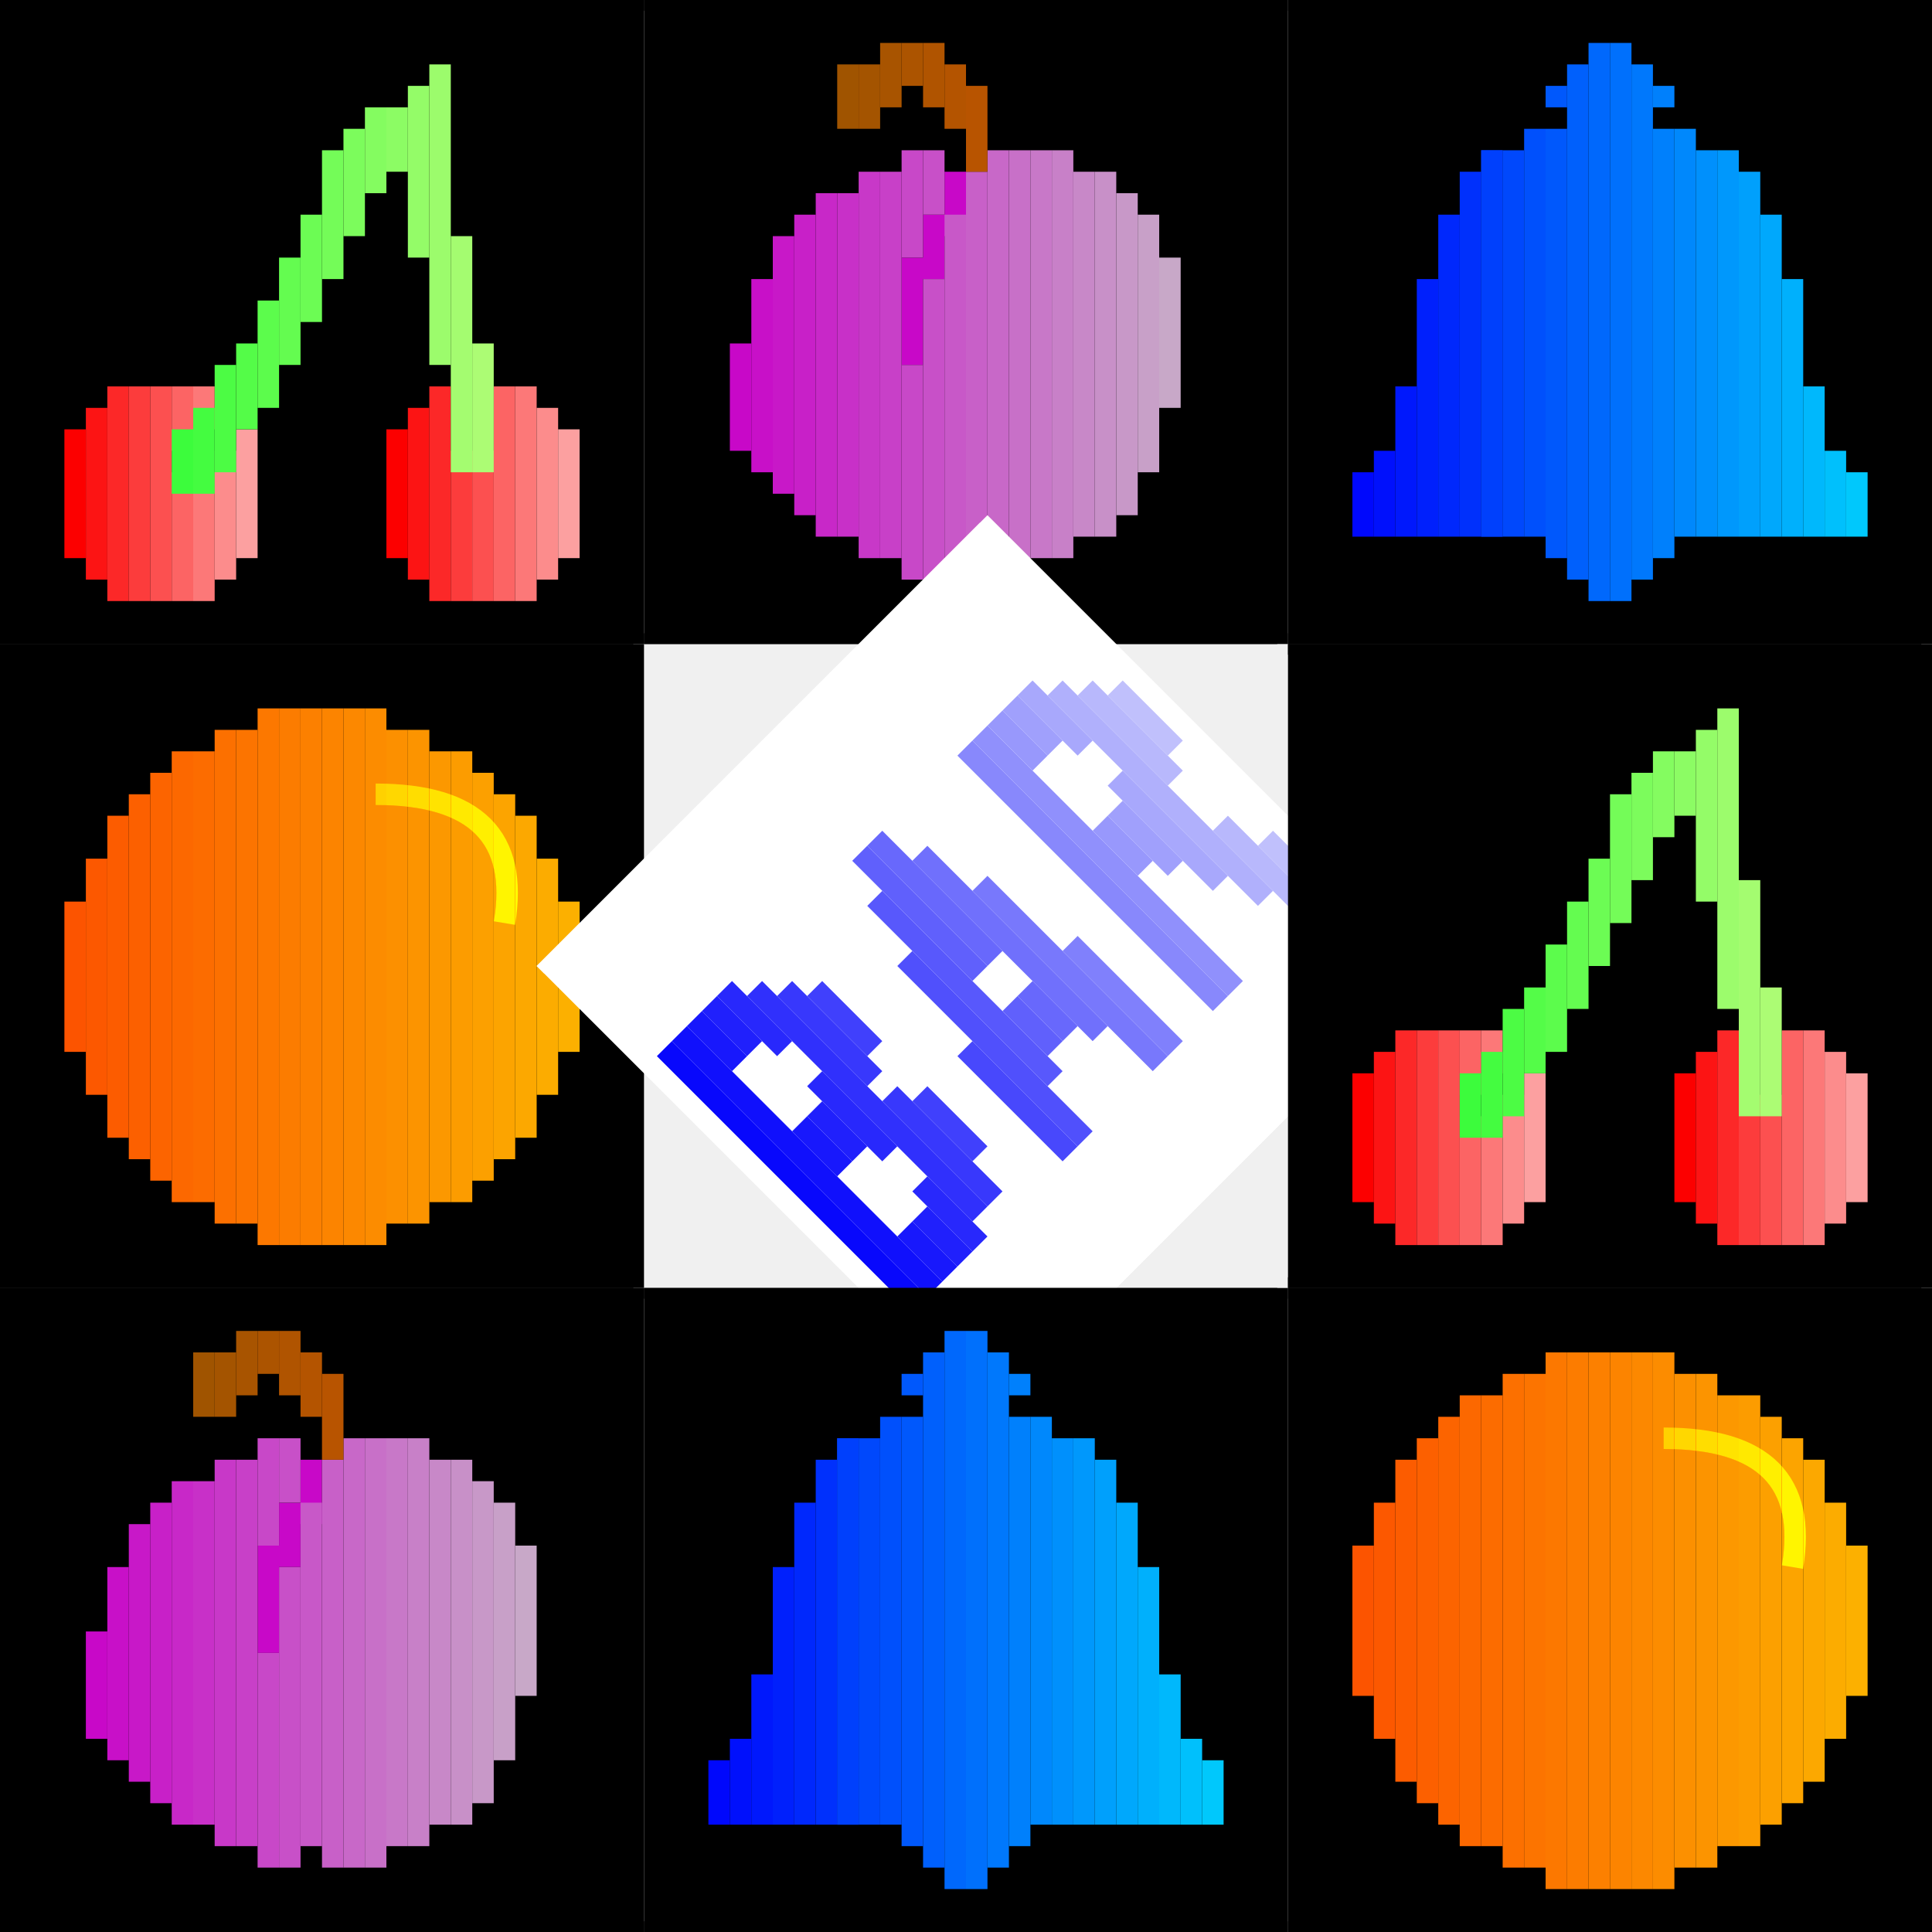
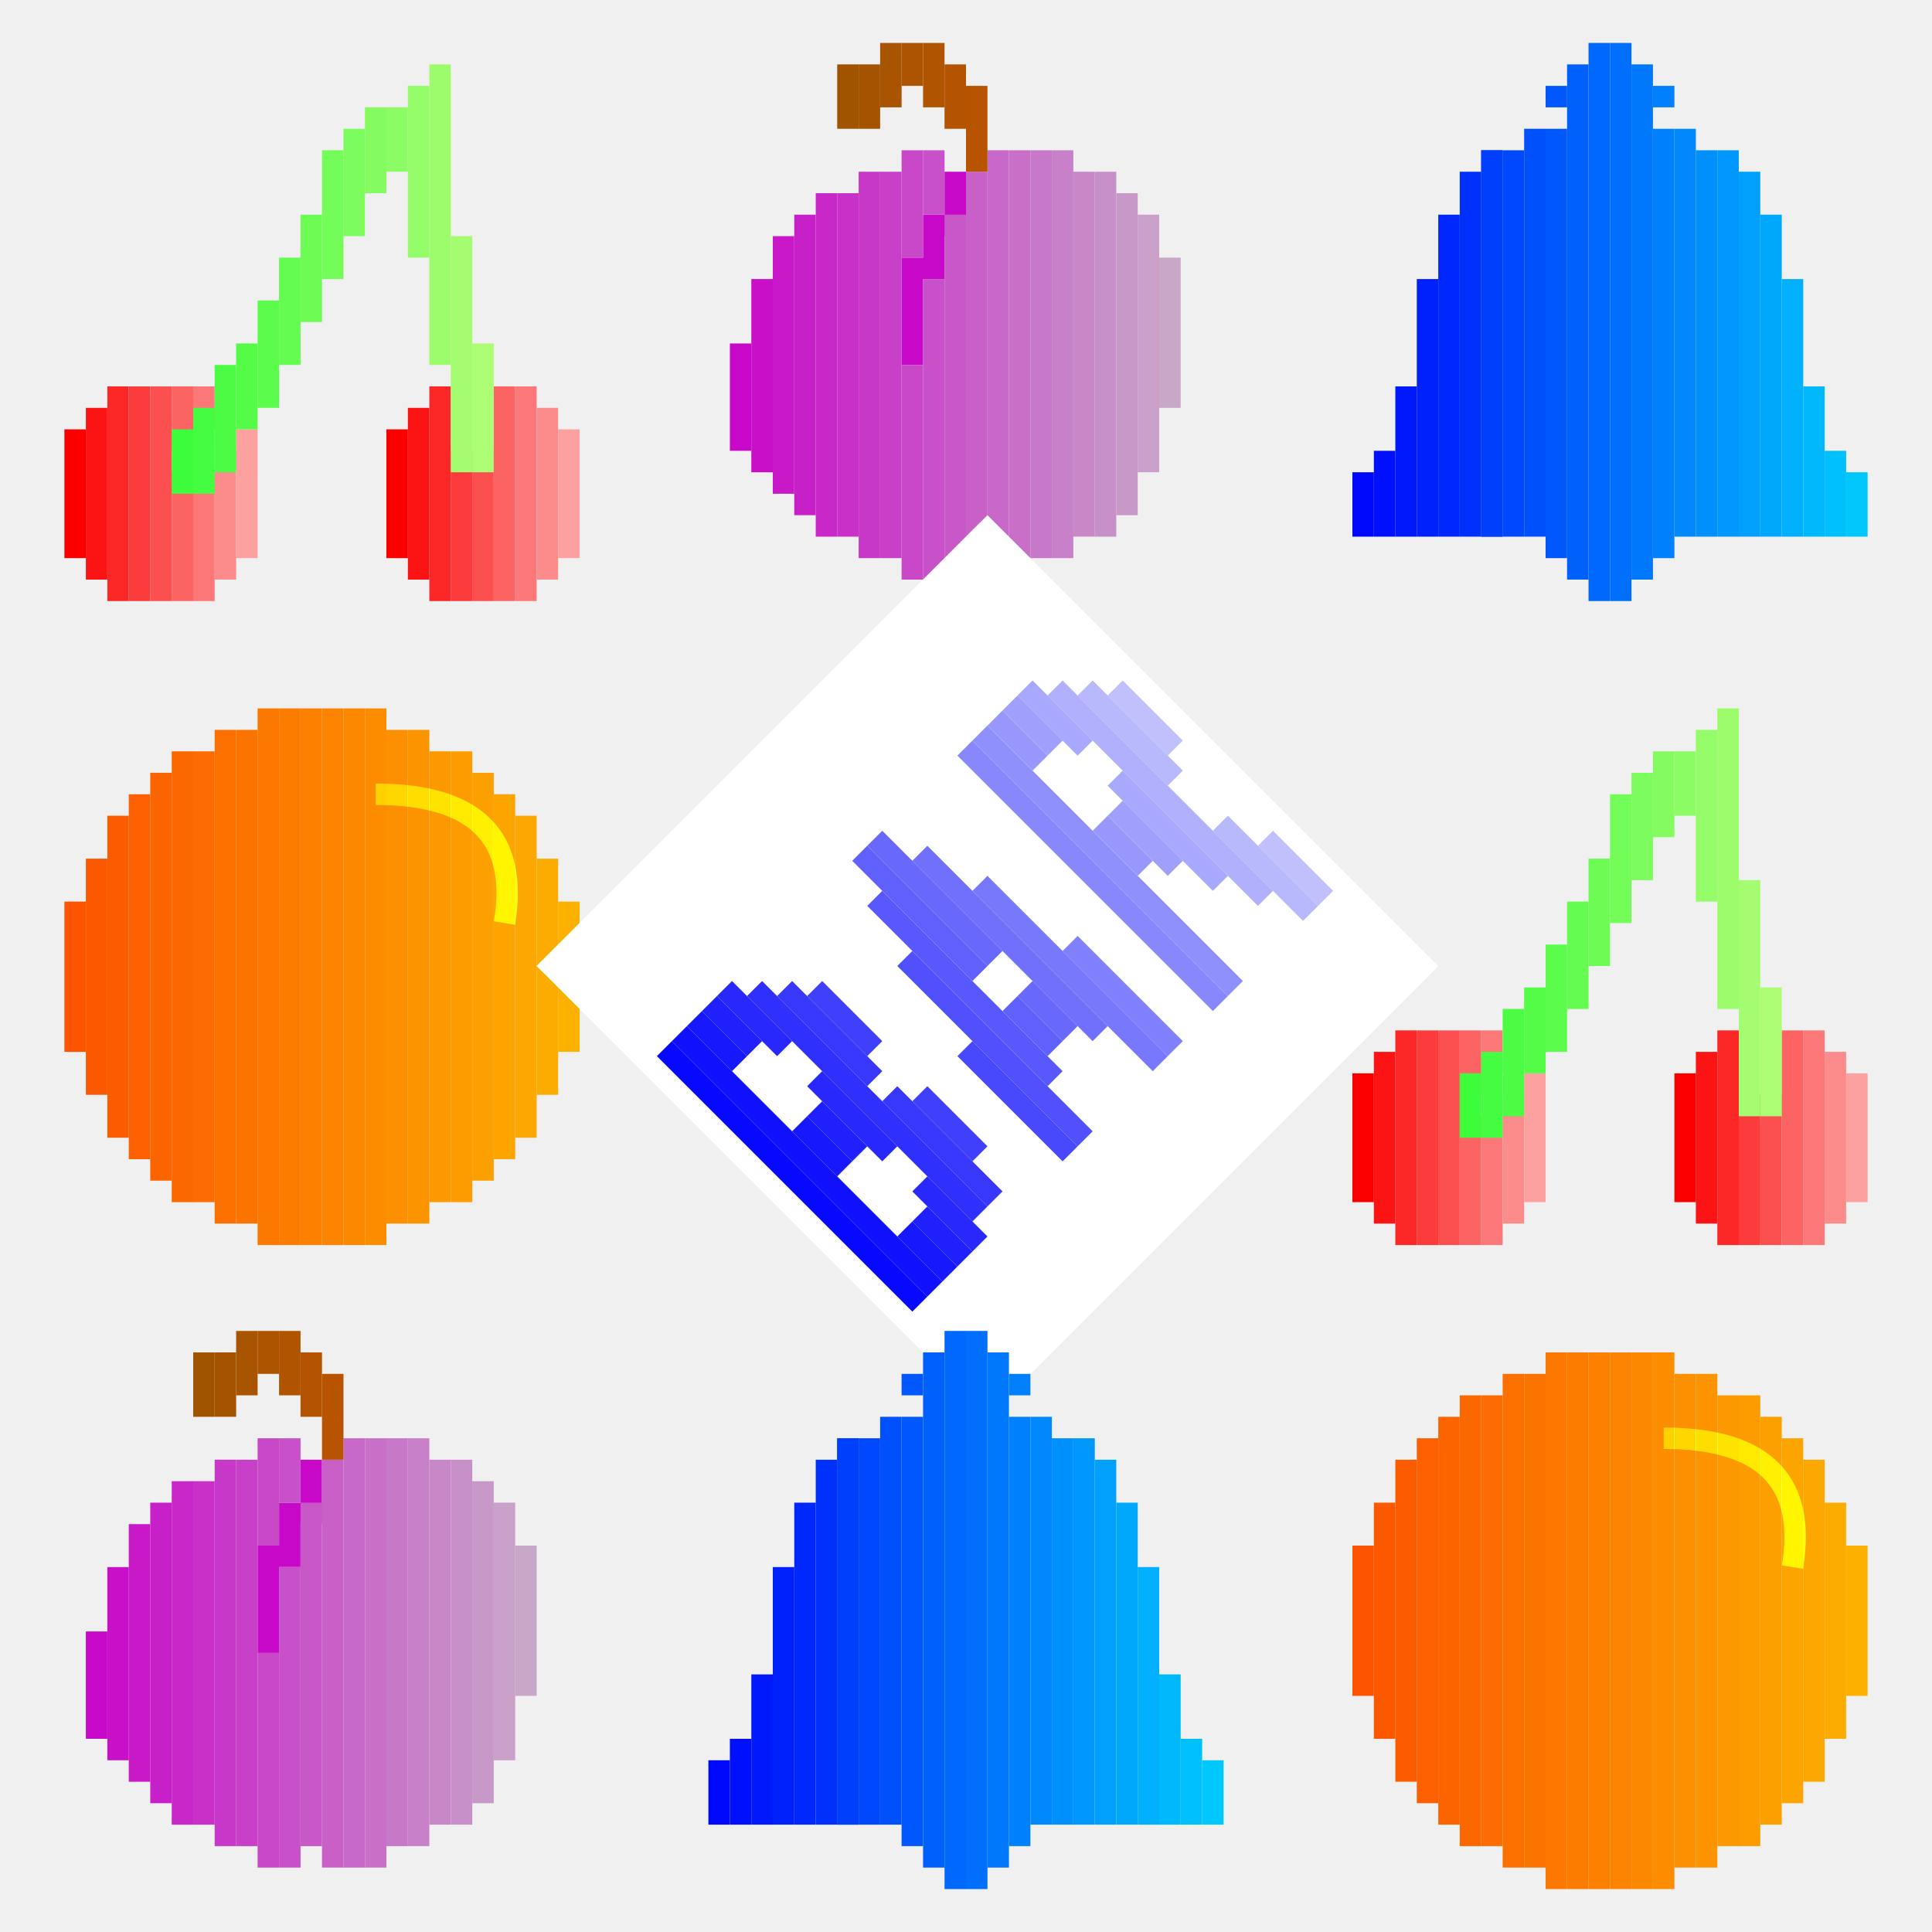
<svg xmlns="http://www.w3.org/2000/svg" xmlns:ns2="https://boxy-svg.com" xmlns:xlink="http://www.w3.org/1999/xlink" viewBox="0 0 90 90" width="90px" height="90px">
  <defs>
    <symbol id="symbol-cherry" viewBox="0.5 0 30 30">
      <g>
        <path d="M 0,0 V 30 H 30 V 0z" class="cherry-background" />
        <path d="M 4,20 V 26 M 19,20 V 26" class="cherry4" />
        <path d="M 5,19 V 27 M 20,19 V 27" class="cherry5" />
        <path d="M 6,18 V 28 M 21,18 V 28" class="cherry6" />
        <path d="M 7,18 V 28 M 22,21 V 28" class="cherry7" />
        <path d="M 8,18 V 28 M 23,21 V 28" class="cherry8" />
        <path d="M 9,18 V 21 M 9,22 V 28 M 24,18 V 28" class="cherry9" />
        <path d="M 10,18 V 20 M 10,22 V 28 M 25,18 V 28" class="cherry10" />
        <path d="M 11,21 V 27 M 26,19 V 27" class="cherry11" />
        <path d="M 12,20 V 26 M 27,20 V 26" class="cherry12" />
        <path d="M 9,20 V 23" class="cherry-stem9" />
        <path d="M 10,19 V 23" class="cherry-stem10" />
        <path d="M 11,17 V 22" class="cherry-stem11" />
        <path d="M 12,16 V 20" class="cherry-stem12" />
        <path d="M 13,14 V 19" class="cherry-stem13" />
        <path d="M 14,12 V 17" class="cherry-stem14" />
        <path d="M 15,10 V 15" class="cherry-stem15" />
        <path d="M 16,7 V 13" class="cherry-stem16" />
        <path d="M 17,6 V 11" class="cherry-stem17" />
        <path d="M 18,5 V 9" class="cherry-stem18" />
        <path d="M 19,5 V 8" class="cherry-stem19" />
        <path d="M 20,4 V 12" class="cherry-stem20" />
        <path d="M 21,3 V 17" class="cherry-stem21" />
        <path d="M 22,11 V 22" class="cherry-stem22" />
        <path d="M 23,16 V 22" class="cherry-stem23" />
      </g>
    </symbol>
    <symbol id="symbol-plum" viewBox="0.5 0 30 30">
      <g>
        <path d="M 0,0 V 30 H 30 V 0z" class="plum-background" />
        <path d="M 5,16 V 21 M 13,12 V 17 M 14,10 V 13 M 15,8 V 11" class="plum-dark-line" />
        <path d="M 6,13 V 22" class="plum6" />
        <path d="M 7,11 V 23" class="plum7" />
        <path d="M 8,10 V 24" class="plum8" />
        <path d="M 9,9 V 25" class="plum9" />
        <path d="M 10,9 V 25" class="plum10" />
        <path d="M 11,8 V 26" class="plum11" />
        <path d="M 12,8 V 26" class="plum12" />
        <path d="M 13,7 V 12 M 13,17 V 27" class="plum13" />
        <path d="M 14,7 V 10 M 14,13 V 27" class="plum14" />
        <path d="M 15,10 V 26" class="plum15" />
        <path d="M 16,8 V 27" class="plum16" />
        <path d="M 17,7 V 27" class="plum17" />
        <path d="M 18,7 V 27" class="plum18" />
        <path d="M 19,7 V 26" class="plum19" />
        <path d="M 20,7 V 26" class="plum20" />
        <path d="M 21,8 V 25" class="plum21" />
        <path d="M 22,8 V 25" class="plum22" />
        <path d="M 23,9 V 24" class="plum23" />
        <path d="M 24,10 V 22" class="plum24" />
        <path d="M 25,12 V 19" class="plum25" />
        <path d="M 10,3 V 6" class="plum-stem10" />
        <path d="M 11,3 V 6" class="plum-stem11" />
        <path d="M 12,2 V 5" class="plum-stem12" />
        <path d="M 13,2 V 4" class="plum-stem13" />
        <path d="M 14,2 V 5" class="plum-stem14" />
        <path d="M 15,3 V 6" class="plum-stem15" />
        <path d="M 16,4 V 8" class="plum-stem16" />
      </g>
    </symbol>
    <symbol id="symbol-bell" viewBox="0.5 0 30 30">
      <g>
        <path d="M 0,0 V 30 H 30 V 0z" class="bell-background" />
        <path d="M 4 22 V 25" class="bell1" />
        <path d="M 5 21 V 25" class="bell2" />
        <path d="M 6 18 V 25" class="bell3" />
        <path d="M 7 13 V 25" class="bell4" />
        <path d="M 8 10 V 25" class="bell5" />
        <path d="M 9 8 V 25" class="bell6" />
        <path d="M 10 7 V 25" class="bell7" />
        <path d="M 10 7 V 25" class="bell8" />
        <path d="M 11 7 V 25" class="bell9" />
        <path d="M 12 6 V 25" class="bell10" />
        <path d="M 13 6 V 26 M 13 4 V 5" class="bell11" />
        <path d="M 14 3 V 27" class="bell12" />
        <path d="M 15 2 V 28" class="bell13" />
        <path d="M 16 2 V 28" class="bell14" />
        <path d="M 17 3 V 27" class="bell15" />
        <path d="M 18 6 V 26 M 18 4 V 5" class="bell16" />
        <path d="M 19 6 V 25" class="bell17" />
        <path d="M 20 7 V 25" class="bell18" />
        <path d="M 21 7 V 25" class="bell19" />
        <path d="M 22 8 V 25" class="bell20" />
        <path d="M 23 10 V 25" class="bell21" />
        <path d="M 24 13 V 25" class="bell22" />
        <path d="M 25 18 V 25" class="bell23" />
        <path d="M 26 21 V 25" class="bell24" />
        <path d="M 27 22 V 25" class="bell25" />
      </g>
    </symbol>
    <symbol id="symbol-orange" viewBox="0.5 0 30 30">
      <g>
        <path d="M 0,0 V 30 H 30 V 0z" class="orange-background" />
        <path d="M 4,12 V 19" class="orange4" />
        <path d="M 5,10 V 21" class="orange5" />
        <path d="M 6,8 V 23" class="orange6" />
        <path d="M 7,7 V 24" class="orange7" />
        <path d="M 8,6 V 25" class="orange8" />
        <path d="M 9,5 V 26" class="orange9" />
        <path d="M 10,5 V 26" class="orange10" />
        <path d="M 11,4 V 27" class="orange11" />
        <path d="M 12,4 V 27" class="orange12" />
        <path d="M 13,3 V 28" class="orange13" />
        <path d="M 14,3 V 28" class="orange14" />
        <path d="M 15,3 V 28" class="orange15" />
        <path d="M 16,3 V 28" class="orange16" />
        <path d="M 17,3 V 28" class="orange17" />
        <path d="M 18,3 V 28" class="orange18" />
        <path d="M 19,4 V 27" class="orange19" />
        <path d="M 20,4 V 27" class="orange20" />
        <path d="M 21,5 V 26" class="orange21" />
        <path d="M 22,5 V 26" class="orange22" />
        <path d="M 23,6 V 25" class="orange23" />
        <path d="M 24,7 V 24" class="orange24" />
        <path d="M 25,8 V 23" class="orange25" />
        <path d="M 26,10 V 21" class="orange26" />
        <path d="M 27,12 V 19" class="orange27" />
        <path d="M 24,13 Q 25,7 18,7" class="orange-stem" />
      </g>
    </symbol>
    <symbol id="symbol-bar" viewBox="0.5 0 30 30">
      <g>
        <path d="M 0,0 V 30 H 30 V 0z" class="bar-background" />
        <path d="M 2,7 V 24" class="bar2" />
        <path d="M 3,7 V 24" class="bar3" />
        <path d="M 4,7 V 10 M 4,14 V 17 M 4,21 V 24" class="bar4" />
        <path d="M 5,7 V 10 M 5,14 V 17 M 5,21 V 24" class="bar5" />
        <path d="M 6,7 V 11 M 6,13 V 18 M 6,20 V 24" class="bar6" />
        <path d="M 7,8 V 12 M 7,12 V 19 M 7,19 V 23" class="bar7" />
        <path d="M 8,9 V 15 M 8,16 V 23" class="bar8" />
        <path d="M 9,10 V 14 M 9,17 V 21" class="bar9" />
        <path d="M 12,17 V 24" class="bar12" />
        <path d="M 13,12 V 24" class="bar13" />
        <path d="M 14,9 V 21" class="bar14" />
        <path d="M 15,7 V 15 M 15,17 V 20" class="bar15" />
        <path d="M 16,7 V 15 M 16,17 V 20" class="bar16" />
        <path d="M 17,9 V 21" class="bar17" />
        <path d="M 18,12 V 24" class="bar18" />
        <path d="M 19,17 V 24" class="bar19" />
        <path d="M 22,7 V 24" class="bar22" />
        <path d="M 23,7 V 24" class="bar23" />
        <path d="M 24,7 V 10 M 24,14 V 17" class="bar24" />
        <path d="M 25,7 V 10 M 25,14 V 18" class="bar25" />
        <path d="M 26,7 V 11 M 26,13 V 20" class="bar26" />
        <path d="M 27,8 V 12 M 27,12 V 16 M 27,16 V 22" class="bar27" />
        <path d="M 28,9 V 15 M 28,18 V 24" class="bar28" />
        <path d="M 29,10 V 14 M 29,20 V 24" class="bar29" />
      </g>
    </symbol>
  </defs>
  <style>
-     .bell-background {stroke: #000000; paint-order: stroke; fill: rgb(0, 0, 0);}
+     .bell-background {stroke: "none"; paint-order: stroke; fill: "transparent"; fill-opacity: 0}
    .bell1 {stroke: #0008fc;}
    .bell2 {stroke: #0010fc;}
    .bell3 {stroke: #0018fc;}
    .bell4 {stroke: #0020fc;}
    .bell5 {stroke: #0028fc;}
    .bell6 {stroke: #0030fc;}
    .bell7 {stroke: #0038fc;}
    .bell8 {stroke: #0040fc;}
    .bell9 {stroke: #0048fc;}
    .bell10 {stroke: #0050fc;}
    .bell11 {stroke: #0058fc;}
    .bell12 {stroke: #0060fc;}
    .bell13 {stroke: #0068fc;}
    .bell14 {stroke: #0070fc;}
    .bell15 {stroke: #0078fc;}
    .bell16 {stroke: #0080fc;}
    .bell17 {stroke: #0088fc;}
    .bell18 {stroke: #0090fc;}
    .bell19 {stroke: #0098fc;}
    .bell20 {stroke: #00a0fc;}
    .bell21 {stroke: #00a8fc;}
    .bell22 {stroke: #00b0fc;}
    .bell23 {stroke: #00b8fc;}
    .bell24 {stroke: #00c0fc;}
    .bell25 {stroke: #00c8fc;}
-     .plum-background {stroke: #000000; paint-order: stroke; fill: rgb(0, 0, 0);}
+     .plum-background {stroke: "none"; paint-order: stroke; fill: "transparent"; fill-opacity: 0}
    .plum-dark-line {stroke: #c808c8;}
    .plum6 {stroke: #c810c8;}
    .plum7 {stroke: #c818c8;}
    .plum8 {stroke: #c820c8;}
    .plum9 {stroke: #c828c8;}
    .plum10 {stroke: #c830c8;}
    .plum11 {stroke: #c838c8;}
    .plum12 {stroke: #c840c8;}
    .plum13 {stroke: #c848c8;}
    .plum14 {stroke: #c850c8;}
    .plum15 {stroke: #c858c8;}
    .plum16 {stroke: #c860c8;}
    .plum17 {stroke: #c868c8;}
    .plum18 {stroke: #c870c8;}
    .plum19 {stroke: #c878c8;}
    .plum20 {stroke: #c880c8;}
    .plum21 {stroke: #c888c8;}
    .plum22 {stroke: #c890c8;}
    .plum23 {stroke: #c898c8;}
    .plum24 {stroke: #c8a0c8;}
    .plum25 {stroke: #c8a8c8;}
    .plum-stem10 {stroke: #a05400;}
    .plum-stem11 {stroke: #a45400;}
    .plum-stem12 {stroke: #a85400;}
    .plum-stem13 {stroke: #ac5400;}
    .plum-stem14 {stroke: #b05400;}
    .plum-stem15 {stroke: #b45400;}
    .plum-stem16 {stroke: #b85400;}
-     .orange-background {stroke: #000000; paint-order: stroke; fill: rgb(0, 0, 0);}
+     .orange-background {stroke: "none"; paint-order: stroke; fill: "transparent"; fill-opacity: 0}
    .orange4 {stroke: #fc5400;}
    .orange5 {stroke: #fc5800;}
    .orange6 {stroke: #fc5c00;}
    .orange7 {stroke: #fc6000;}
    .orange8 {stroke: #fc6400;}
    .orange9 {stroke: #fc6800;}
    .orange10 {stroke: #fc6c00;}
    .orange11 {stroke: #fc7000;}
    .orange12 {stroke: #fc7400;}
    .orange13 {stroke: #fc7800;}
    .orange14 {stroke: #fc7c00;}
    .orange15 {stroke: #fc8000;}
    .orange16 {stroke: #fc8400;}
    .orange17 {stroke: #fc8800;}
    .orange18 {stroke: #fc8c00;}
    .orange19 {stroke: #fc9000;}
    .orange20 {stroke: #fc9400;}
    .orange21 {stroke: #fc9800;}
    .orange22 {stroke: #fc9c00;}
    .orange23 {stroke: #fca000;}
    .orange24 {stroke: #fca400;}
    .orange25 {stroke: #fca800;}
    .orange26 {stroke: #fcac00;}
    .orange27 {stroke: #fcb000;}
    .orange-stem {stroke: #fc5400; fill="transparent"; mix-blend-mode: color-dodge;}
    .bar-background {stroke: #ffffff; paint-order: stroke; fill: rgb(255, 255, 255);}
    .bar2 {stroke: #0808fc;}
    .bar3 {stroke: #1010fc;}
    .bar4 {stroke: #1818fc;}
    .bar5 {stroke: #2020fc;}
    .bar6 {stroke: #2828fc;}
    .bar7 {stroke: #3030fc;}
    .bar8 {stroke: #3838fc;}
    .bar9 {stroke: #4040fc;}
    .bar12 {stroke: #4848fc;}
    .bar13 {stroke: #5050fc;}
    .bar14 {stroke: #5858fc;}
    .bar15 {stroke: #6060fc;}
    .bar16 {stroke: #6868fc;}
    .bar17 {stroke: #7070fc;}
    .bar18 {stroke: #7878fc;}
    .bar19 {stroke: #8080fc;}
    .bar22 {stroke: #8888fc;}
    .bar23 {stroke: #9090fc;}
    .bar24 {stroke: #9898fc;}
    .bar25 {stroke: #a0a0fc;}
    .bar26 {stroke: #a8a8fc;}
    .bar27 {stroke: #b0b0fc;}
    .bar28 {stroke: #b8b8fc;}
    .bar29 {stroke: #c0c0fc;}
-     .cherry-background {stroke: #000000; paint-order: stroke; fill: rgb(0, 0, 0);}
+     .cherry-background {stroke: "none"; paint-order: stroke; fill: "transparent"; fill-opacity: 0}
    .cherry4 {stroke: #fc0000;}
    .cherry5 {stroke: #fc1414;}
    .cherry6 {stroke: #fc2828;}
    .cherry7 {stroke: #fc3c3c;}
    .cherry8 {stroke: #fc5050;}
    .cherry9 {stroke: #fc6464;}
    .cherry10 {stroke: #fc7878;}
    .cherry11 {stroke: #fc8c8c;}
    .cherry12 {stroke: #fca0a0;}
    .cherry-stem9 {stroke: #3cfc3c;}
    .cherry-stem10 {stroke: #44fc40;}
    .cherry-stem11 {stroke: #4cfc44;}
    .cherry-stem12 {stroke: #54fc48;}
    .cherry-stem13 {stroke: #5cfc4c;}
    .cherry-stem14 {stroke: #64fc50;}
    .cherry-stem15 {stroke: #6cfc54;}
    .cherry-stem16 {stroke: #74fc58;}
    .cherry-stem17 {stroke: #7cfc5c;}
    .cherry-stem18 {stroke: #84fc60;}
    .cherry-stem19 {stroke: #8cfc64;}
    .cherry-stem20 {stroke: #94fc68;}
    .cherry-stem21 {stroke: #9cfc6c;}
    .cherry-stem22 {stroke: #a4fc70;}
    .cherry-stem23 {stroke: #acfc74;}
  </style>
-   <use width="30" height="30" transform="matrix(1, 0, 0, 1, 0, 0)" xlink:href="#symbol-cherry" />
-   <use width="30" height="30" transform="matrix(1, 0, 0, 1, 30, 0)" xlink:href="#symbol-plum" />
-   <use width="30" height="30" transform="matrix(1, 0, 0, 1, 60, 0)" xlink:href="#symbol-bell" />
-   <use width="30" height="30" transform="matrix(1, 0, 0, 1, 0, 30)" xlink:href="#symbol-orange" />
-   <use width="30" height="30" transform="matrix(0.7, -0.7, 0.7, 0.7, 25, 45)" xlink:href="#symbol-bar" ns2:origin="0.5 0.5" />
-   <use width="30" height="30" transform="matrix(1, 0, 0, 1, 60, 30)" xlink:href="#symbol-cherry" />
-   <use width="30" height="30" transform="matrix(1, 0, 0, 1, 0, 60)" xlink:href="#symbol-plum" />
-   <use width="30" height="30" transform="matrix(1, 0, 0, 1, 30, 60)" xlink:href="#symbol-bell" />
-   <use width="30" height="30" transform="matrix(1, 0, 0, 1, 60, 60)" xlink:href="#symbol-orange" />
+   <use width="30" height="30" transform="matrix(1, 0, 0, 1, 0, 0)" xlink:href="#symbol-cherry">
+     <animateTransform attributeType="xml" attributeName="transform" type="rotate" from="360 15 15.5" to="0 15 15.5" begin="1s" dur="1s" additive="sum" repeatCount="1" />
+   </use>
+   <use width="30" height="30" transform="matrix(1, 0, 0, 1, 30, 0)" xlink:href="#symbol-plum">
+     <animateTransform attributeType="xml" attributeName="transform" type="rotate" from="0 15 15.5" to="360 15 15.5" begin="2s" dur="1s" additive="sum" repeatCount="1" />
+   </use>
+   <use id="bell1" width="30" height="30" transform="matrix(1, 0, 0, 1, 60, 0)" xlink:href="#symbol-bell">
+     <animateTransform attributeType="xml" attributeName="transform" type="rotate" from="360 15 15.5" to="0 15 15.5" begin="3s" dur="1s" additive="sum" repeatCount="1" />
+   </use>
+   <use width="30" height="30" transform="matrix(1, 0, 0, 1, 0, 30)" xlink:href="#symbol-orange">
+     <animateTransform attributeType="xml" attributeName="transform" type="rotate" from="0 15 15.5" to="360 15 15.5" begin="4s" dur="1s" additive="sum" repeatCount="1" />
+   </use>
+   <use width="30" height="30" transform="matrix(0.7, -0.7, 0.7, 0.7, 25, 45)" xlink:href="#symbol-bar" ns2:origin="0.5 0.5">
+     <animateTransform attributeType="xml" attributeName="transform" type="rotate" from="360 15 15.5" to="0 15 15.5" begin="5s" dur="1s" additive="sum" repeatCount="1" />
+   </use>
+   <use width="30" height="30" transform="matrix(1, 0, 0, 1, 60, 30)" xlink:href="#symbol-cherry">
+     <animateTransform attributeType="xml" attributeName="transform" type="rotate" from="0 15 15.5" to="360 15 15.5" begin="6s" dur="1s" additive="sum" repeatCount="1" />
+   </use>
+   <use width="30" height="30" transform="matrix(1, 0, 0, 1, 0, 60)" xlink:href="#symbol-plum">
+     <animateTransform attributeType="xml" attributeName="transform" type="rotate" from="360 15 15.5" to="0 15 15.5" begin="7s" dur="1s" additive="sum" repeatCount="1" />
+   </use>
+   <use width="30" height="30" transform="matrix(1, 0, 0, 1, 30, 60)" xlink:href="#symbol-bell">
+     <animateTransform attributeType="xml" attributeName="transform" type="rotate" from="0 15 15.5" to="360 15 15.5" begin="8s" dur="1s" additive="sum" repeatCount="1" />
+   </use>
+   <use width="30" height="30" transform="matrix(1, 0, 0, 1, 60, 60)" xlink:href="#symbol-orange">
+     <animateTransform attributeType="xml" attributeName="transform" type="rotate" from="360 15 15.5" to="0 15 15.5" begin="9s" dur="1s" additive="sum" repeatCount="1" />
+   </use>
</svg>
